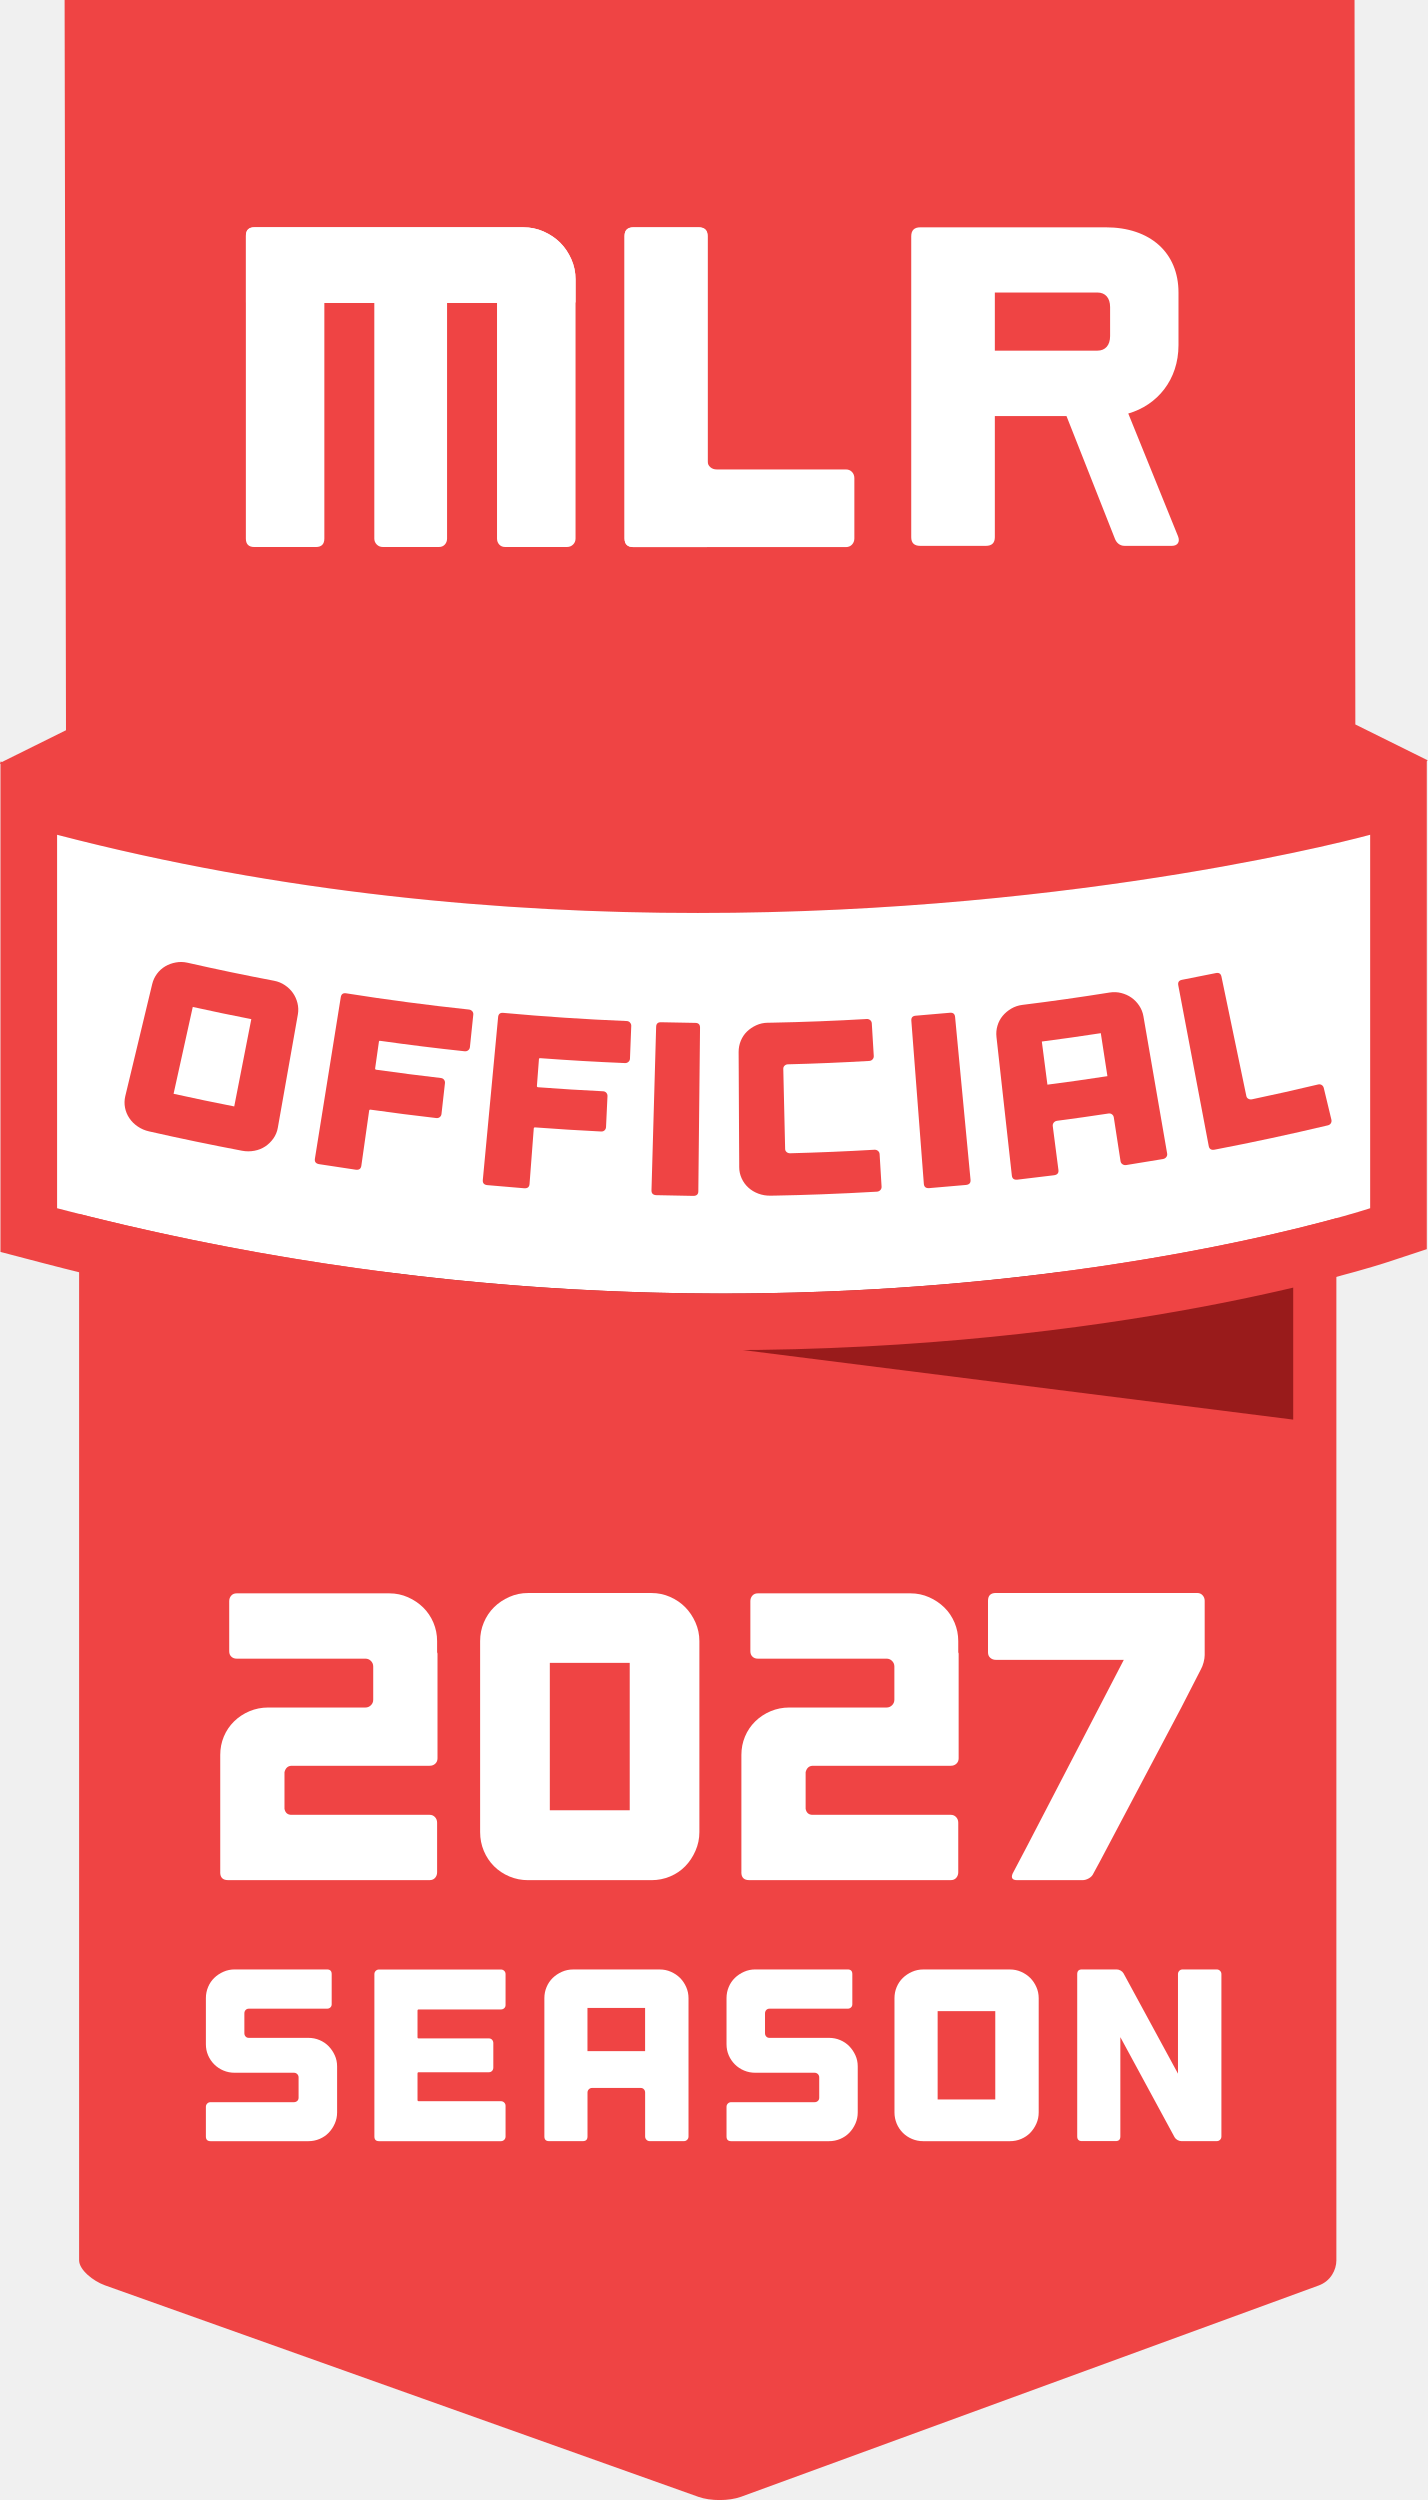
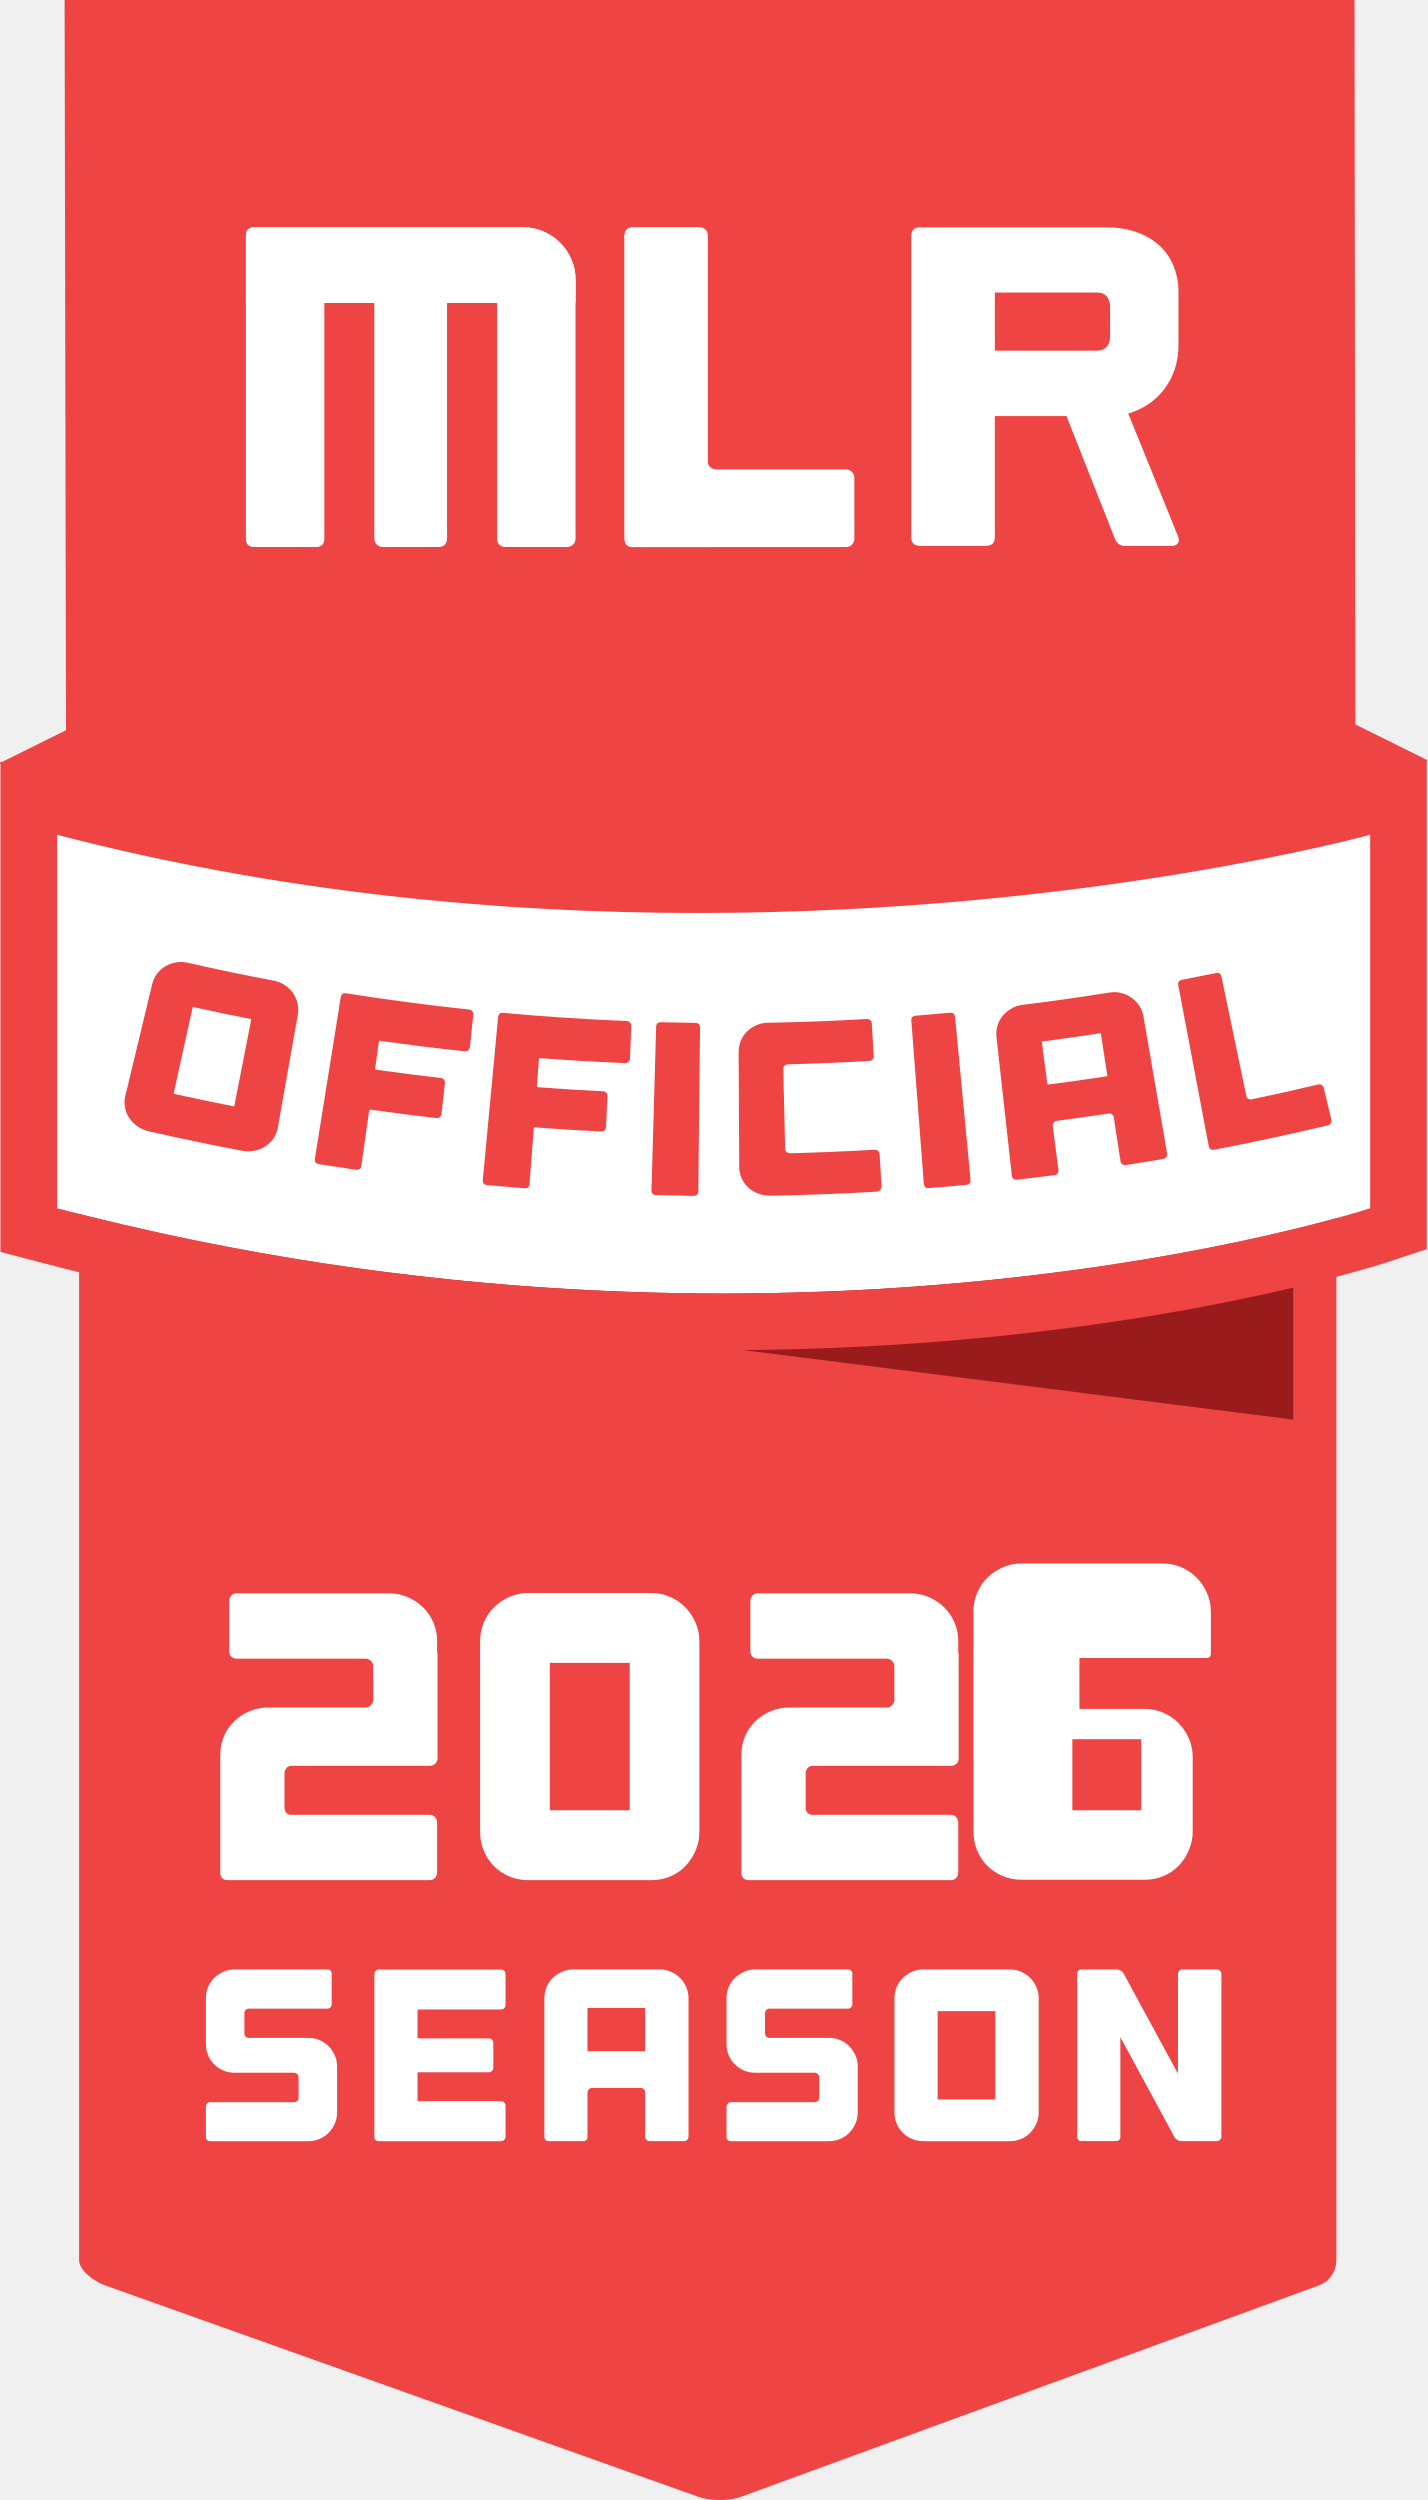
- <svg xmlns="http://www.w3.org/2000/svg" id="mlr-trust-badge-2027-red" viewBox="0 0 392.79 688">
+ <svg xmlns="http://www.w3.org/2000/svg" id="mlr-trust-badge-2026-red" viewBox="0 0 392.79 688">
  <defs>
    <style>.cls-1{fill:#fff;}.cls-2{fill:#EF4444;}.cls-3{fill:#991B1B;}</style>
  </defs>
  <path id="Background_Bottom_" class="cls-2" d="M21.78,267.74c0-2.61,5.56-3.74,9.27-3.74h332.25c3.71,0,4.47,1.14,4.47,3.74v354.3c0,2.61-1.56,5.72-4.85,6.92l-158.98,58.15c-3.3,1.2-8.41,1.21-11.72.03l-163.32-58.21c-3.31-1.19-7.13-4.29-7.13-6.89v-354.3Z" />
  <g id="Official_Plate">
    <polygon id="Shadow" class="cls-3" points="355.89 390.68 355.89 350.02 34.24 350.02 355.89 390.68" />
    <path id="Plate_Background" class="cls-1" d="M377.07,332.51s-159.77,52.82-361.36,0v-102.78c185.96,48.41,361.36,0,361.36,0v102.78Z" />
    <path id="Plate_Border" class="cls-2" d="M377.07,229.73v102.78s-71.02,23.47-178.08,23.47c-53.54,0-116.08-5.87-183.28-23.47v-102.78c61.98,16.14,122.8,21.52,176.33,21.52,107.07,0,185.02-21.52,185.02-21.52M392.65,209.26l-19.72,5.44c-.84.23-77.47,20.96-180.88,20.96-60.84,0-118.85-7.07-172.41-21.01L.13,209.57v134.96l11.63,3.05c60.74,15.91,123.73,23.98,187.23,23.98,108.32,0,179.97-23.27,182.97-24.26l10.69-3.53v-134.5h0Z" />
    <g id="Official">
      <path class="cls-2" d="M75.44,269.91c1.08.2,2.07.61,2.96,1.21.89.6,1.63,1.31,2.2,2.13.58.82,1,1.74,1.26,2.78.26,1.04.3,2.09.11,3.16-1.84,10.4-3.68,20.8-5.52,31.2-.19,1.07-.6,2.05-1.22,2.93-.63.88-1.38,1.61-2.25,2.19-.88.58-1.87.98-2.98,1.18-1.11.21-2.25.21-3.41-.01-8.54-1.62-17.06-3.39-25.56-5.32-1.15-.26-2.2-.71-3.13-1.35-.94-.64-1.71-1.4-2.3-2.29-.6-.89-1-1.86-1.2-2.91-.2-1.05-.17-2.1.08-3.16,2.47-10.27,4.93-20.54,7.4-30.81.25-1.06.7-2.01,1.33-2.86.63-.85,1.39-1.53,2.27-2.05.88-.52,1.85-.87,2.91-1.06,1.06-.2,2.13-.17,3.2.07,7.93,1.8,15.88,3.46,23.86,4.97ZM69.16,280.47c-5.38-1.05-10.75-2.17-16.11-3.36-1.76,7.97-3.52,15.94-5.28,23.9,5.55,1.23,11.12,2.39,16.69,3.48,1.57-8.01,3.13-16.02,4.7-24.02Z" />
      <path class="cls-2" d="M129.97,278.29c.22.27.32.59.28.95-.31,2.98-.62,5.95-.93,8.93-.04.36-.2.65-.48.87-.28.22-.61.31-.98.27-7.75-.82-15.48-1.78-23.2-2.87-.23-.03-.36.04-.38.22-.35,2.45-.69,4.89-1.04,7.34-.03.23.07.35.3.39,5.92.84,11.86,1.59,17.79,2.28.37.04.66.2.87.48.21.28.29.59.25.95-.32,2.82-.64,5.63-.95,8.45-.04.36-.19.65-.46.87-.27.22-.59.31-.97.27-6.03-.69-12.06-1.46-18.08-2.31-.24-.03-.37.06-.4.29-.72,5.05-1.43,10.1-2.15,15.15-.12.85-.64,1.21-1.56,1.08-3.35-.48-6.69-.99-10.04-1.52-.92-.15-1.31-.64-1.18-1.5,2.37-14.82,4.75-29.63,7.12-44.45.14-.85.63-1.21,1.49-1.07,11.24,1.78,22.51,3.27,33.81,4.47.36.04.66.2.88.47Z" />
      <path class="cls-2" d="M173.38,281.42c.24.26.36.57.34.93-.12,2.99-.23,5.98-.35,8.97-.01.36-.15.66-.42.9-.27.24-.58.35-.95.34-7.77-.32-15.54-.77-23.31-1.35-.23-.02-.35.06-.37.24-.19,2.46-.37,4.93-.56,7.39-.02.23.09.35.33.37,5.95.45,11.91.82,17.88,1.11.38.02.67.16.9.42.22.26.33.57.31.93-.13,2.83-.27,5.66-.4,8.49-.02.36-.15.66-.4.9-.25.24-.57.35-.95.33-6.06-.3-12.11-.67-18.16-1.13-.24-.02-.37.09-.38.31-.39,5.09-.77,10.17-1.16,15.26-.06.86-.56,1.25-1.49,1.18-3.37-.26-6.73-.55-10.1-.86-.93-.08-1.35-.56-1.27-1.42,1.4-14.94,2.81-29.88,4.21-44.82.08-.86.55-1.25,1.42-1.17,11.31,1.04,22.64,1.79,33.97,2.25.36.01.67.15.91.41Z" />
      <path class="cls-2" d="M192.18,327.83c0,.86-.48,1.29-1.41,1.28-3.37-.04-6.75-.11-10.12-.2-.93-.03-1.38-.47-1.36-1.33.43-15,.86-30,1.28-45,.02-.86.47-1.28,1.34-1.26,3.15.08,6.3.14,9.45.18.87.01,1.3.45,1.29,1.31-.16,15-.31,30.01-.47,45.01Z" />
      <path class="cls-2" d="M215.92,293.27c-.25.23-.37.53-.36.89.17,7.34.34,14.68.51,22.03,0,.36.15.65.42.87.27.22.6.33.98.32,7.72-.2,15.44-.52,23.15-.97.39-.02.72.08,1,.32.28.23.43.53.45.89.18,2.99.36,5.97.54,8.96.02.36-.1.68-.35.94-.25.27-.58.41-.97.43-5.1.3-10.21.54-15.32.73-4.2.16-8.41.27-12.61.35-.44,0-.88.02-1.32.02-1.17.02-2.29-.17-3.34-.56-1.06-.4-1.98-.95-2.76-1.67-.79-.72-1.4-1.56-1.84-2.54-.44-.97-.67-2-.67-3.09,0-.41,0-.82,0-1.22,0-1.65-.02-3.31-.03-4.96-.03-5.28-.06-10.56-.08-15.84,0-1.47-.02-2.95-.02-4.42,0-1.75-.02-3.49-.03-5.24,0-1.09.2-2.12.6-3.1.41-.98.97-1.82,1.7-2.53.73-.71,1.58-1.28,2.56-1.73.98-.44,2.01-.68,3.11-.69.41,0,.82-.01,1.23-.02,8.7-.17,17.39-.5,26.07-1.01.37-.02.68.09.95.32.27.23.41.53.43.89.18,2.99.36,5.97.54,8.96.02.36-.09.68-.33.94-.24.27-.55.41-.92.43-7.44.43-14.89.75-22.35.93-.37,0-.68.13-.93.36Z" />
      <path class="cls-2" d="M267.09,324.68c.08.86-.34,1.33-1.27,1.42-3.36.31-6.73.6-10.09.87-.93.07-1.42-.32-1.49-1.18-1.15-14.96-2.29-29.92-3.44-44.88-.07-.86.33-1.32,1.2-1.39,3.14-.25,6.28-.52,9.42-.81.86-.08,1.34.31,1.42,1.16,1.42,14.94,2.83,29.88,4.25,44.81Z" />
      <path class="cls-2" d="M305.38,273.14c1.08-.17,2.15-.13,3.19.14,1.04.27,1.97.68,2.79,1.26.82.57,1.53,1.3,2.13,2.19.6.89.99,1.86,1.18,2.94,2.18,12.6,4.35,25.2,6.53,37.79.06.36-.02.68-.24.97-.22.29-.53.47-.92.54-3.36.57-6.73,1.12-10.09,1.65-.39.06-.74-.01-1.04-.22-.31-.2-.49-.49-.54-.85-.62-4.01-1.24-8.02-1.85-12.03-.06-.36-.22-.64-.5-.85-.27-.21-.6-.29-.98-.23-4.7.72-9.41,1.38-14.12,2-.38.05-.69.22-.92.5-.23.28-.32.6-.28.96.52,4.02,1.04,8.05,1.56,12.07.11.85-.3,1.34-1.22,1.46-3.35.43-6.71.83-10.07,1.21-.93.1-1.43-.27-1.53-1.13-1.41-12.71-2.82-25.41-4.23-38.12-.12-1.08-.03-2.13.28-3.14.3-1.01.78-1.91,1.43-2.69.65-.78,1.44-1.44,2.36-1.99.93-.54,1.93-.88,3.02-1.02,8.03-.99,16.05-2.13,24.06-3.41ZM304.76,296.16c-.61-3.94-1.21-7.89-1.82-11.83-5.4.83-10.81,1.6-16.23,2.3.51,3.96,1.02,7.91,1.54,11.87,5.51-.71,11.02-1.49,16.51-2.34Z" />
      <path class="cls-2" d="M362.72,298.45c.38-.09.71-.04,1.01.14.29.19.48.46.57.81.7,2.91,1.4,5.82,2.1,8.73.08.35.04.68-.14.98-.18.3-.46.5-.85.59-10.35,2.46-20.73,4.69-31.15,6.69-.92.17-1.46-.16-1.62-1.01-2.79-14.74-5.59-29.49-8.38-44.23-.16-.85.19-1.35,1.04-1.51,3.11-.6,6.21-1.21,9.31-1.85.85-.18,1.37.16,1.54,1,2.28,10.94,4.56,21.88,6.84,32.82.07.36.26.62.57.78.31.17.65.21,1.03.13,6.06-1.27,12.1-2.63,18.14-4.07Z" />
    </g>
  </g>
  <g id="Background_Top_">
    <path class="cls-2" d="M392.9,209.24l-19.91-9.87-.22-199.37H17.78l.38,200.96L-.11,210.02l18.27,12.69v.28h.41l1.12.78.08-.78h6.16s170.42,51.17,344.48.78h2.6v-.74s.08-.02.11-.03l19.79-13.75Z" />
  </g>
  <g id="Season">
    <path class="cls-1" d="M87.94,561.43c.97.41,1.8.97,2.5,1.69.7.72,1.26,1.55,1.69,2.5.43.94.64,1.96.64,3.04v12.69c0,1.08-.21,2.1-.64,3.07-.43.97-.99,1.81-1.69,2.53-.7.72-1.53,1.28-2.5,1.69-.97.41-1.99.61-3.07.61h-26.93c-.86,0-1.28-.43-1.28-1.28v-8.17c0-.36.12-.66.37-.91.25-.25.55-.37.91-.37h22.95c.36,0,.66-.11.91-.34.25-.22.37-.52.37-.88v-5.6c0-.36-.12-.66-.37-.91-.25-.25-.55-.37-.91-.37h-16.33c-1.08,0-2.1-.2-3.07-.61-.97-.41-1.81-.97-2.53-1.69-.72-.72-1.28-1.55-1.69-2.5-.41-.95-.61-1.96-.61-3.04v-12.69c0-1.08.2-2.1.61-3.07.4-.97.97-1.8,1.69-2.5.72-.7,1.56-1.26,2.53-1.69.97-.43,1.99-.64,3.07-.64h25.44c.85,0,1.28.43,1.28,1.28v8.3c0,.36-.12.65-.37.88-.25.23-.55.34-.91.34h-21.53c-.36,0-.65.12-.88.37-.23.25-.34.55-.34.91v5.47c0,.36.11.66.34.91.22.25.52.37.88.37h16.4c1.08,0,2.1.2,3.07.61Z" />
    <path class="cls-1" d="M138.76,542.37c.25.25.37.55.37.91v8.5c0,.36-.12.65-.37.88-.25.23-.55.34-.91.34h-22.61c-.23,0-.34.11-.34.34v7.36c0,.18.11.27.34.27h19.3c.36,0,.65.12.88.37.22.25.34.55.34.91v6.75c0,.36-.11.67-.34.91-.23.25-.52.37-.88.37h-19.3c-.23,0-.34.11-.34.34v7.29c0,.23.11.34.34.34h22.61c.36,0,.66.12.91.37.25.25.37.55.37.91v8.44c0,.36-.12.66-.37.91-.25.25-.55.37-.91.37h-33.54c-.86,0-1.28-.43-1.28-1.28v-44.68c0-.36.12-.66.37-.91.25-.25.55-.37.91-.37h33.54c.36,0,.66.12.91.37Z" />
    <path class="cls-1" d="M181.58,542c1.08,0,2.1.21,3.07.64.97.43,1.8.99,2.5,1.69.7.7,1.26,1.53,1.69,2.5.43.97.64,1.99.64,3.07v38.06c0,.36-.12.66-.37.91-.25.25-.55.37-.91.37h-9.38c-.36,0-.66-.12-.91-.37-.25-.25-.37-.55-.37-.91v-12.08c0-.36-.11-.66-.34-.91-.23-.25-.52-.37-.88-.37h-13.36c-.36,0-.66.12-.91.37-.25.25-.37.55-.37.91v12.08c0,.86-.43,1.28-1.28,1.28h-9.31c-.85,0-1.28-.43-1.28-1.28v-38.06c0-1.08.2-2.1.61-3.07.41-.97.97-1.8,1.69-2.5.72-.7,1.56-1.26,2.53-1.69.97-.43,1.99-.64,3.07-.64h23.89ZM177.53,564.47v-11.88h-15.86v11.88h15.86Z" />
    <path class="cls-1" d="M231.22,561.43c.97.41,1.8.97,2.5,1.69s1.26,1.55,1.69,2.5c.43.94.64,1.96.64,3.04v12.69c0,1.08-.21,2.1-.64,3.07s-.99,1.81-1.69,2.53c-.7.72-1.53,1.28-2.5,1.69-.97.41-1.99.61-3.07.61h-26.93c-.86,0-1.28-.43-1.28-1.28v-8.17c0-.36.12-.66.37-.91.25-.25.55-.37.91-.37h22.95c.36,0,.66-.11.91-.34.25-.22.37-.52.37-.88v-5.6c0-.36-.12-.66-.37-.91-.25-.25-.55-.37-.91-.37h-16.33c-1.08,0-2.1-.2-3.07-.61-.97-.41-1.81-.97-2.53-1.69-.72-.72-1.28-1.55-1.69-2.5-.41-.95-.61-1.96-.61-3.04v-12.69c0-1.08.2-2.1.61-3.07.4-.97.97-1.8,1.69-2.5.72-.7,1.56-1.26,2.53-1.69.97-.43,1.99-.64,3.07-.64h25.44c.86,0,1.28.43,1.28,1.28v8.3c0,.36-.12.65-.37.88-.25.23-.55.34-.91.34h-21.53c-.36,0-.65.12-.88.37-.22.25-.34.55-.34.91v5.47c0,.36.11.66.34.91.22.25.52.37.88.37h16.4c1.08,0,2.1.2,3.07.61Z" />
    <path class="cls-1" d="M277.95,542c1.08,0,2.1.21,3.07.64.97.43,1.8.99,2.5,1.69.7.7,1.26,1.53,1.69,2.5.43.97.64,1.99.64,3.07v31.45c0,1.08-.21,2.1-.64,3.07-.43.97-.99,1.81-1.69,2.53-.7.72-1.53,1.28-2.5,1.69s-1.99.61-3.07.61h-23.89c-1.08,0-2.1-.2-3.07-.61-.97-.41-1.81-.97-2.53-1.69-.72-.72-1.28-1.56-1.69-2.53-.4-.97-.61-1.99-.61-3.07v-31.45c0-1.08.2-2.1.61-3.07.41-.97.97-1.8,1.69-2.5.72-.7,1.56-1.26,2.53-1.69.97-.43,1.99-.64,3.07-.64h23.89ZM273.9,553.47h-15.86v24.3h15.86v-24.3Z" />
    <path class="cls-1" d="M335.76,542.37c.25.25.37.55.37.91v44.68c0,.36-.12.66-.37.91-.25.25-.55.37-.91.37h-9.72c-.36,0-.72-.1-1.08-.3s-.63-.46-.81-.78l-14.92-27.54v27.33c0,.86-.43,1.28-1.28,1.28h-9.31c-.86,0-1.28-.43-1.28-1.28v-44.68c0-.85.43-1.28,1.28-1.28h9.58c.36,0,.72.1,1.08.3.36.2.63.46.81.78l14.98,27.6v-27.4c0-.36.12-.66.37-.91.25-.25.55-.37.91-.37h9.38c.36,0,.66.12.91.37Z" />
  </g>
  <g id="MLR_Logo">
    <path class="cls-1" d="M149.61,63.72c1.76.78,3.27,1.8,4.54,3.06,1.27,1.27,2.29,2.78,3.07,4.53.78,1.76,1.17,3.61,1.17,5.57v71.33c0,.65-.23,1.21-.68,1.65s-1,.67-1.66.67h-17.06c-.66,0-1.19-.22-1.6-.67-.41-.45-.61-1-.61-1.65v-64.84h-13.75v64.84c0,.65-.21,1.21-.61,1.65-.41.45-.94.67-1.6.67h-15.47c-.66,0-1.21-.22-1.66-.67-.45-.45-.68-1-.68-1.65v-64.84h-13.75v64.84c0,1.55-.78,2.33-2.33,2.33h-16.94c-1.56,0-2.33-.78-2.33-2.33v-83.33c0-1.55.78-2.33,2.33-2.33h74.02c1.96,0,3.82.39,5.58,1.16Z" />
    <path class="cls-1" d="M149.61,63.72c1.76.78,3.27,1.8,4.54,3.06,1.27,1.27,2.29,2.78,3.07,4.53.78,1.76,1.17,3.61,1.17,5.57v6.36l-21.6.13h-47.5l-21.6-.13v-18.36c0-1.55.78-2.33,2.33-2.33h74.02c1.96,0,3.82.39,5.58,1.16Z" />
    <path class="cls-1" d="M232.78,129.19c.69,0,1.26.23,1.69.69.43.46.65,1.03.65,1.7v16.59c0,.67-.22,1.24-.65,1.7-.43.46-1,.69-1.69.69h-58.44c-1.65,0-2.47-.8-2.47-2.39v-83.22c0-1.59.82-2.39,2.47-2.39h17.94c1.65,0,2.47.8,2.47,2.39v61.98c0,.67.24,1.22.72,1.63.48.42,1.06.63,1.76.63h35.55Z" />
    <path class="cls-1" d="M194.57,150.56h-20.23c-1.64,0-2.46-.8-2.46-2.39v-83.22c0-1.59.82-2.39,2.46-2.39h17.9c1.64,0,2.46.8,2.46,2.39v61.98c0,.67-.13,23.63-.13,23.63Z" />
    <path class="cls-1" d="M 253.25,62.56 C 251.6,62.56 250.77,63.39 250.77,65.04 L 250.77,147.83 C 250.77,149.43 251.6,150.22 253.25,150.22 L 271.3,150.22 C 272.95,150.22 273.78,149.43 273.78,147.83 L 273.78,114.5 L 293.5,114.5 L 306.8,148.2 C 307.2,149.3 308.1,150.22 309.5,150.22 L 322.5,150.22 C 324.1,150.22 324.8,149.1 324.2,147.6 L 310.5,113.8 C 318.5,111.5 324.32,104.5 324.32,95 L 324.32,80.5 C 324.32,69.5 316.5,62.56 304.32,62.56 Z M 273.78,80.5 L 302,80.5 C 304.2,80.5 305.5,82 305.5,84.5 L 305.5,92.5 C 305.5,95 304.2,96.5 302,96.5 L 273.78,96.5 Z" />
  </g>
  <path class="cls-1" d="M60.61,515.27v-32.3c0-1.8.33-3.49.99-5.07.66-1.58,1.6-2.97,2.81-4.16,1.21-1.19,2.63-2.13,4.24-2.81,1.62-.68,3.33-1.02,5.12-1.02h26.79c.59,0,1.09-.21,1.52-.63s.63-.93.63-1.52v-9.15c0-.59-.21-1.09-.63-1.52-.42-.42-.93-.63-1.52-.63h-35.44c-.59,0-1.07-.18-1.46-.55-.39-.37-.58-.86-.58-1.48v-13.8c0-.58.18-1.09.55-1.51s.86-.63,1.49-.63h42.05c1.8,0,3.5.36,5.1,1.07,1.6.71,2.99,1.65,4.19,2.82,1.19,1.17,2.13,2.56,2.81,4.16.68,1.61,1.02,3.3,1.02,5.09v3.12c.07.07.11.2.11.39v28.76c0,.59-.2,1.07-.61,1.46s-.92.58-1.54.58h-37.92c-1.07,0-1.75.59-2.04,1.76v10.09c.22,1.14.9,1.69,2.04,1.65h37.92c.59,0,1.07.21,1.46.63.39.42.58.93.58,1.52v13.67c0,.59-.18,1.09-.55,1.52-.37.42-.86.63-1.49.63h-55.5c-1.43,0-2.15-.72-2.15-2.15Z" />
  <path class="cls-1" d="M132.13,504.2v-52.58c0-1.8.34-3.51,1.02-5.12.68-1.62,1.62-3.01,2.81-4.19,1.19-1.18,2.6-2.12,4.22-2.84,1.62-.72,3.32-1.07,5.12-1.07h34c1.8,0,3.51.36,5.12,1.07,1.62.72,3,1.66,4.16,2.84s2.09,2.57,2.81,4.19c.72,1.62,1.08,3.33,1.08,5.12v52.58c0,1.8-.36,3.52-1.08,5.15-.72,1.64-1.65,3.05-2.81,4.24-1.16,1.19-2.54,2.13-4.16,2.81-1.62.68-3.33,1.02-5.12,1.02h-34c-1.8,0-3.51-.34-5.12-1.02-1.62-.68-3.02-1.62-4.22-2.81-1.19-1.19-2.13-2.6-2.81-4.22-.68-1.62-1.02-3.34-1.02-5.18ZM151.31,498.19h21.99v-40.56h-21.99v40.56Z" />
  <path class="cls-1" d="M204.03,515.27v-32.3c0-1.8.33-3.49.99-5.07.66-1.58,1.6-2.97,2.81-4.16,1.21-1.19,2.63-2.13,4.24-2.81,1.62-.68,3.32-1.02,5.12-1.02h26.79c.59,0,1.09-.21,1.52-.63.42-.42.63-.93.63-1.52v-9.15c0-.59-.21-1.09-.63-1.52-.42-.42-.93-.63-1.52-.63h-35.44c-.59,0-1.08-.18-1.46-.55-.39-.37-.58-.86-.58-1.48v-13.8c0-.58.18-1.09.55-1.51.37-.42.86-.63,1.49-.63h42.05c1.8,0,3.5.36,5.1,1.07s2.99,1.65,4.19,2.82c1.2,1.17,2.13,2.56,2.81,4.16.68,1.61,1.02,3.3,1.02,5.09v3.12c.07.07.11.2.11.39v28.76c0,.59-.2,1.07-.61,1.46-.41.39-.92.58-1.54.58h-37.92c-1.07,0-1.75.59-2.04,1.76v10.09c.22,1.14.9,1.69,2.04,1.65h37.92c.59,0,1.07.21,1.46.63.39.42.58.93.58,1.52v13.67c0,.59-.19,1.09-.55,1.52-.37.42-.86.63-1.49.63h-55.5c-1.43,0-2.15-.72-2.15-2.15Z" />
-   <path class="cls-1" d="M271.9,454.76v-14.22c0-1.43.72-2.15,2.15-2.15h55.44c.59,0,1.08.21,1.46.63.39.42.58.93.58,1.52v14.94c0,.59-.1,1.26-.3,2.01-.2.75-.45,1.39-.74,1.9l-5.4,10.53-22.38,42.33-1.82,3.36c-.22.51-.62.95-1.21,1.29-.59.35-1.2.52-1.82.52h-17.91c-1.36,0-1.78-.61-1.27-1.82l3.86-7.33,26.73-51.48h-35.22c-.59,0-1.09-.18-1.52-.55-.42-.37-.63-.86-.63-1.49Z" />
+   <path class="cls-1" d="M333.23,456.5v-13c0-1.8-.36-3.52-1.08-5.12-.72-1.62-1.65-3.03-2.81-4.19-1.16-1.18-2.54-2.12-4.16-2.84-1.62-.72-3.33-1.07-5.12-1.07h-39c-1.8,0-3.51.35-5.12,1.07-1.62.72-3.02,1.66-4.22,2.84-1.19,1.16-2.13,2.57-2.81,4.19-.68,1.6-1.02,3.32-1.02,5.12v60.58c0,1.8.34,3.56,1.02,5.18.68,1.62,1.62,3.03,2.81,4.22,1.2,1.19,2.6,2.13,4.22,2.81,1.61.68,3.32,1.02,5.12,1.02h34c1.8,0,3.5-.34,5.12-1.02,1.62-.68,3-1.62,4.16-2.81,1.16-1.19,2.09-2.6,2.81-4.24.72-1.63,1.08-3.35,1.08-5.15v-20.58c0-1.8-.36-3.52-1.08-5.12-.72-1.62-1.65-3.03-2.81-4.19-1.16-1.18-2.54-2.12-4.16-2.84-1.62-.72-3.33-1.07-5.12-1.07h-18v-14h34.89c.86,0,1.28-.43,1.28-1.28v-9.53ZM314.05,498.19h-18.94v-19.56h18.94v19.56Z" />
</svg>
